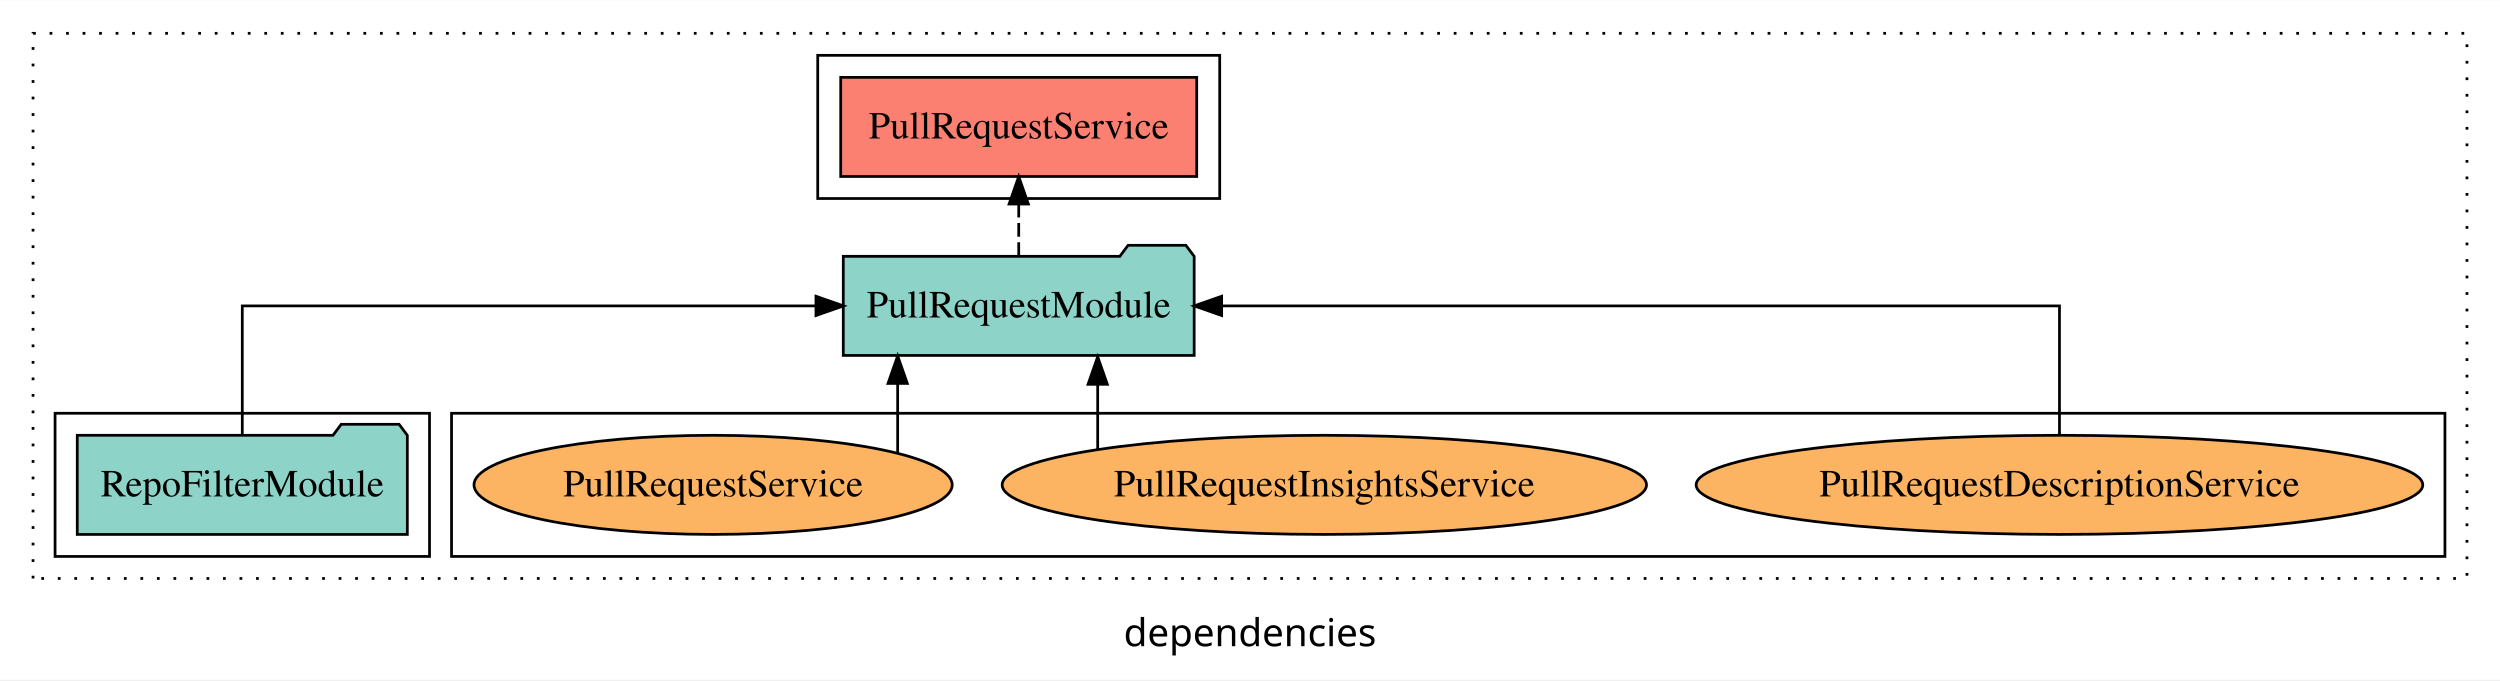
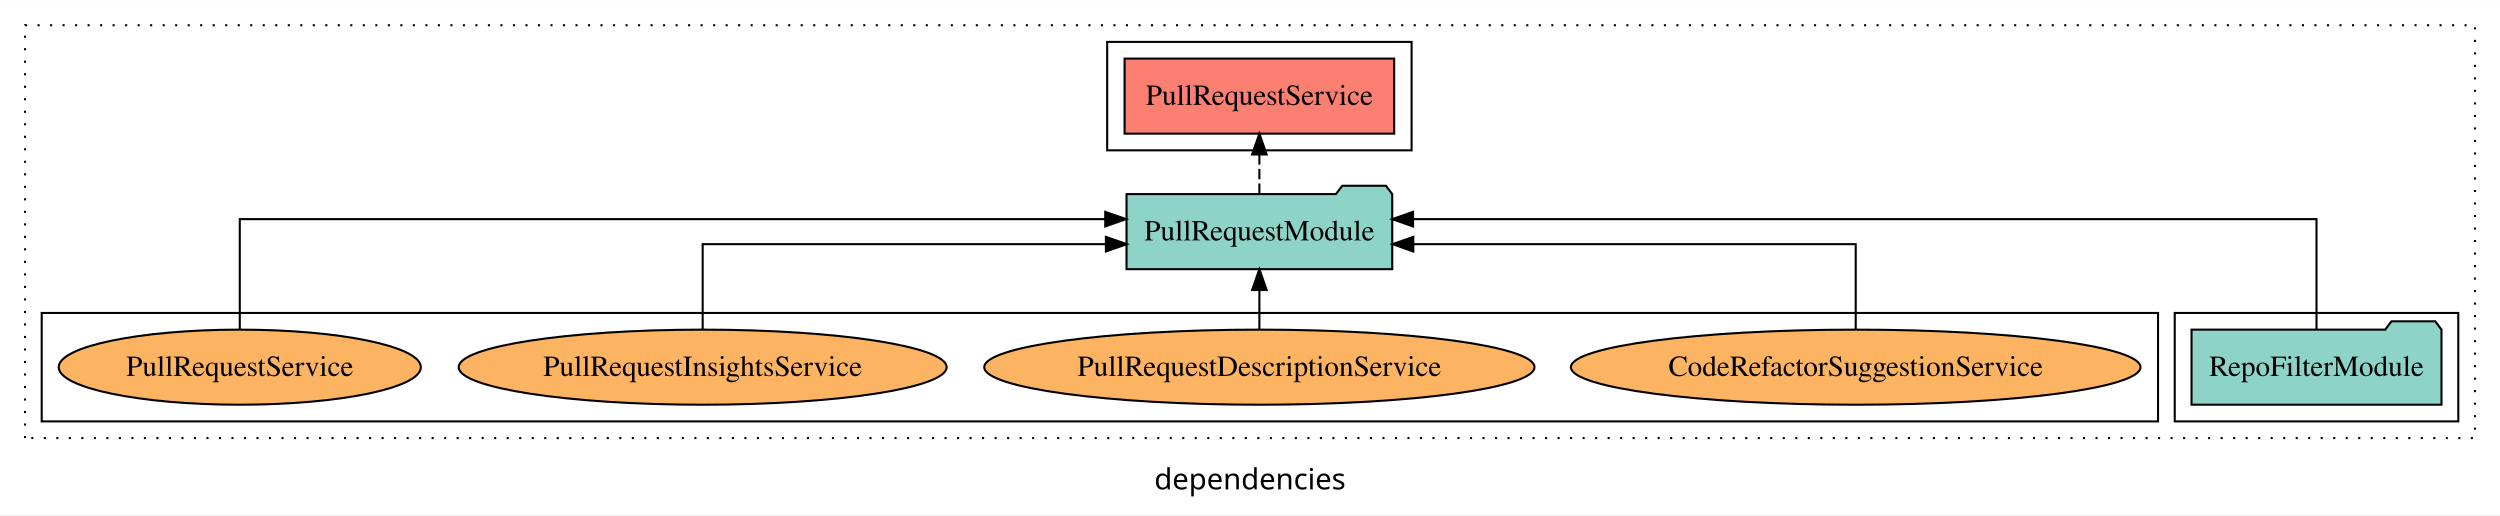
- <svg xmlns="http://www.w3.org/2000/svg" width="908pt" height="247pt" viewBox="0.00 0.00 908.00 246.80">
+ <svg xmlns="http://www.w3.org/2000/svg" width="1199pt" height="247pt" viewBox="0.00 0.00 1199.00 246.80">
  <g id="graph0" class="graph" transform="scale(1 1) rotate(0) translate(4 242.8)">
-     <polygon fill="white" stroke="transparent" points="-4,4 -4,-242.8 904,-242.8 904,4 -4,4" />
-     <text text-anchor="middle" x="450" y="-8.2" font-family="sans-serif" font-size="14.00">dependencies</text>
+     <polygon fill="white" stroke="transparent" points="-4,4 -4,-242.8 1195,-242.8 1195,4 -4,4" />
+     <text text-anchor="middle" x="595.5" y="-8.2" font-family="sans-serif" font-size="14.00">dependencies</text>
    <g id="clust1" class="cluster">
-       <polygon fill="none" stroke="black" stroke-dasharray="1,5" points="8,-32.8 8,-230.8 892,-230.8 892,-32.8 8,-32.8" />
+       <polygon fill="none" stroke="black" stroke-dasharray="1,5" points="8,-32.8 8,-230.8 1183,-230.8 1183,-32.8 8,-32.8" />
+     </g>
+     <g id="clust4" class="cluster">
+       <polygon fill="none" stroke="black" points="527,-170.8 527,-222.8 673,-222.8 673,-170.8 527,-170.8" />
+     </g>
+     <g id="clust3" class="cluster">
+       <polygon fill="none" stroke="black" points="1039,-40.8 1039,-92.8 1175,-92.8 1175,-40.8 1039,-40.8" />
    </g>
    <g id="clust6" class="cluster">
-       <polygon fill="none" stroke="black" points="160,-40.8 160,-92.8 884,-92.8 884,-40.8 160,-40.8" />
-     </g>
-     <g id="clust3" class="cluster">
-       <polygon fill="none" stroke="black" points="16,-40.8 16,-92.8 152,-92.8 152,-40.8 16,-40.8" />
-     </g>
-     <g id="clust4" class="cluster">
-       <polygon fill="none" stroke="black" points="293,-170.8 293,-222.8 439,-222.8 439,-170.8 293,-170.8" />
+       <polygon fill="none" stroke="black" points="16,-40.8 16,-92.8 1031,-92.8 1031,-40.8 16,-40.8" />
    </g>
    <g id="node1" class="node">
-       <polygon fill="#8dd3c7" stroke="black" points="143.94,-84.8 140.94,-88.8 119.94,-88.8 116.94,-84.8 24.06,-84.8 24.06,-48.8 143.94,-48.8 143.94,-84.8" />
-       <text text-anchor="middle" x="84" y="-62.6" font-family="Times,serif" font-size="14.00">RepoFilterModule</text>
+       <polygon fill="#8dd3c7" stroke="black" points="1166.94,-84.8 1163.94,-88.8 1142.94,-88.8 1139.94,-84.8 1047.06,-84.8 1047.06,-48.8 1166.94,-48.8 1166.94,-84.8" />
+       <text text-anchor="middle" x="1107" y="-62.6" font-family="Times,serif" font-size="14.00">RepoFilterModule</text>
    </g>
    <g id="node2" class="node">
-       <polygon fill="#8dd3c7" stroke="black" points="429.72,-149.8 426.72,-153.8 405.72,-153.8 402.72,-149.8 302.28,-149.8 302.28,-113.8 429.72,-113.8 429.72,-149.8" />
-       <text text-anchor="middle" x="366" y="-127.6" font-family="Times,serif" font-size="14.00">PullRequestModule</text>
+       <polygon fill="#8dd3c7" stroke="black" points="663.72,-149.8 660.72,-153.8 639.72,-153.8 636.72,-149.8 536.28,-149.8 536.28,-113.8 663.72,-113.8 663.72,-149.8" />
+       <text text-anchor="middle" x="600" y="-127.6" font-family="Times,serif" font-size="14.00">PullRequestModule</text>
    </g>
    <g id="edge1" class="edge">
-       <path fill="none" stroke="black" d="M84,-84.91C84,-104.14 84,-131.8 84,-131.8 84,-131.8 292.36,-131.8 292.36,-131.8" />
-       <polygon fill="black" stroke="black" points="292.36,-135.3 302.36,-131.8 292.36,-128.3 292.36,-135.3" />
+       <path fill="none" stroke="black" d="M1107,-85.08C1107,-106.12 1107,-137.8 1107,-137.8 1107,-137.8 673.7,-137.8 673.7,-137.8" />
+       <polygon fill="black" stroke="black" points="673.7,-134.3 663.7,-137.8 673.7,-141.3 673.7,-134.3" />
    </g>
    <g id="node3" class="node">
-       <polygon fill="#fb8072" stroke="black" points="430.65,-214.8 301.35,-214.8 301.35,-178.8 430.65,-178.8 430.65,-214.8" />
-       <text text-anchor="middle" x="366" y="-192.6" font-family="Times,serif" font-size="14.00">PullRequestService </text>
+       <polygon fill="#fb8072" stroke="black" points="664.65,-214.8 535.35,-214.8 535.35,-178.8 664.65,-178.8 664.65,-214.8" />
+       <text text-anchor="middle" x="600" y="-192.6" font-family="Times,serif" font-size="14.00">PullRequestService </text>
    </g>
    <g id="edge2" class="edge">
-       <path fill="none" stroke="black" stroke-dasharray="5,2" d="M366,-149.91C366,-149.91 366,-168.79 366,-168.79" />
-       <polygon fill="black" stroke="black" points="362.5,-168.79 366,-178.79 369.5,-168.79 362.5,-168.79" />
+       <path fill="none" stroke="black" stroke-dasharray="5,2" d="M600,-149.91C600,-149.91 600,-168.79 600,-168.79" />
+       <polygon fill="black" stroke="black" points="596.5,-168.79 600,-178.79 603.5,-168.79 596.5,-168.79" />
    </g>
    <g id="node4" class="node">
-       <ellipse fill="#fdb462" stroke="black" cx="744" cy="-66.8" rx="131.95" ry="18" />
-       <text text-anchor="middle" x="744" y="-62.6" font-family="Times,serif" font-size="14.00">PullRequestDescriptionService</text>
+       <ellipse fill="#fdb462" stroke="black" cx="886" cy="-66.8" rx="136.59" ry="18" />
+       <text text-anchor="middle" x="886" y="-62.6" font-family="Times,serif" font-size="14.00">CodeRefactorSuggestionService</text>
    </g>
    <g id="edge3" class="edge">
-       <path fill="none" stroke="black" d="M744,-84.91C744,-104.14 744,-131.8 744,-131.8 744,-131.8 439.7,-131.8 439.7,-131.8" />
-       <polygon fill="black" stroke="black" points="439.7,-128.3 429.7,-131.8 439.7,-135.3 439.7,-128.3" />
+       <path fill="none" stroke="black" d="M886,-84.82C886,-102.17 886,-125.8 886,-125.8 886,-125.8 673.83,-125.8 673.83,-125.8" />
+       <polygon fill="black" stroke="black" points="673.83,-122.3 663.83,-125.8 673.83,-129.3 673.83,-122.3" />
    </g>
    <g id="node5" class="node">
-       <ellipse fill="#fdb462" stroke="black" cx="477" cy="-66.8" rx="117.01" ry="18" />
-       <text text-anchor="middle" x="477" y="-62.6" font-family="Times,serif" font-size="14.00">PullRequestInsightsService</text>
+       <ellipse fill="#fdb462" stroke="black" cx="600" cy="-66.8" rx="131.95" ry="18" />
+       <text text-anchor="middle" x="600" y="-62.6" font-family="Times,serif" font-size="14.00">PullRequestDescriptionService</text>
    </g>
    <g id="edge4" class="edge">
-       <path fill="none" stroke="black" d="M394.68,-79.64C394.68,-79.64 394.68,-103.32 394.68,-103.32" />
-       <polygon fill="black" stroke="black" points="391.18,-103.32 394.68,-113.32 398.18,-103.32 391.18,-103.32" />
+       <path fill="none" stroke="black" d="M600,-84.91C600,-84.91 600,-103.79 600,-103.79" />
+       <polygon fill="black" stroke="black" points="596.5,-103.79 600,-113.79 603.5,-103.79 596.5,-103.79" />
    </g>
    <g id="node6" class="node">
-       <ellipse fill="#fdb462" stroke="black" cx="255" cy="-66.8" rx="86.84" ry="18" />
-       <text text-anchor="middle" x="255" y="-62.6" font-family="Times,serif" font-size="14.00">PullRequestService</text>
+       <ellipse fill="#fdb462" stroke="black" cx="333" cy="-66.8" rx="117.01" ry="18" />
+       <text text-anchor="middle" x="333" y="-62.6" font-family="Times,serif" font-size="14.00">PullRequestInsightsService</text>
    </g>
    <g id="edge5" class="edge">
-       <path fill="none" stroke="black" d="M322.03,-78.42C322.03,-78.42 322.03,-103.65 322.03,-103.65" />
-       <polygon fill="black" stroke="black" points="318.53,-103.65 322.03,-113.65 325.53,-103.65 318.53,-103.65" />
+       <path fill="none" stroke="black" d="M333,-84.82C333,-102.17 333,-125.8 333,-125.8 333,-125.8 526.39,-125.8 526.39,-125.8" />
+       <polygon fill="black" stroke="black" points="526.39,-129.3 536.39,-125.8 526.39,-122.3 526.39,-129.3" />
+     </g>
+     <g id="node7" class="node">
+       <ellipse fill="#fdb462" stroke="black" cx="111" cy="-66.8" rx="86.84" ry="18" />
+       <text text-anchor="middle" x="111" y="-62.6" font-family="Times,serif" font-size="14.00">PullRequestService</text>
+     </g>
+     <g id="edge6" class="edge">
+       <path fill="none" stroke="black" d="M111,-85.08C111,-106.12 111,-137.8 111,-137.8 111,-137.8 526.07,-137.8 526.07,-137.8" />
+       <polygon fill="black" stroke="black" points="526.07,-141.3 536.07,-137.8 526.07,-134.3 526.07,-141.3" />
    </g>
  </g>
</svg>
